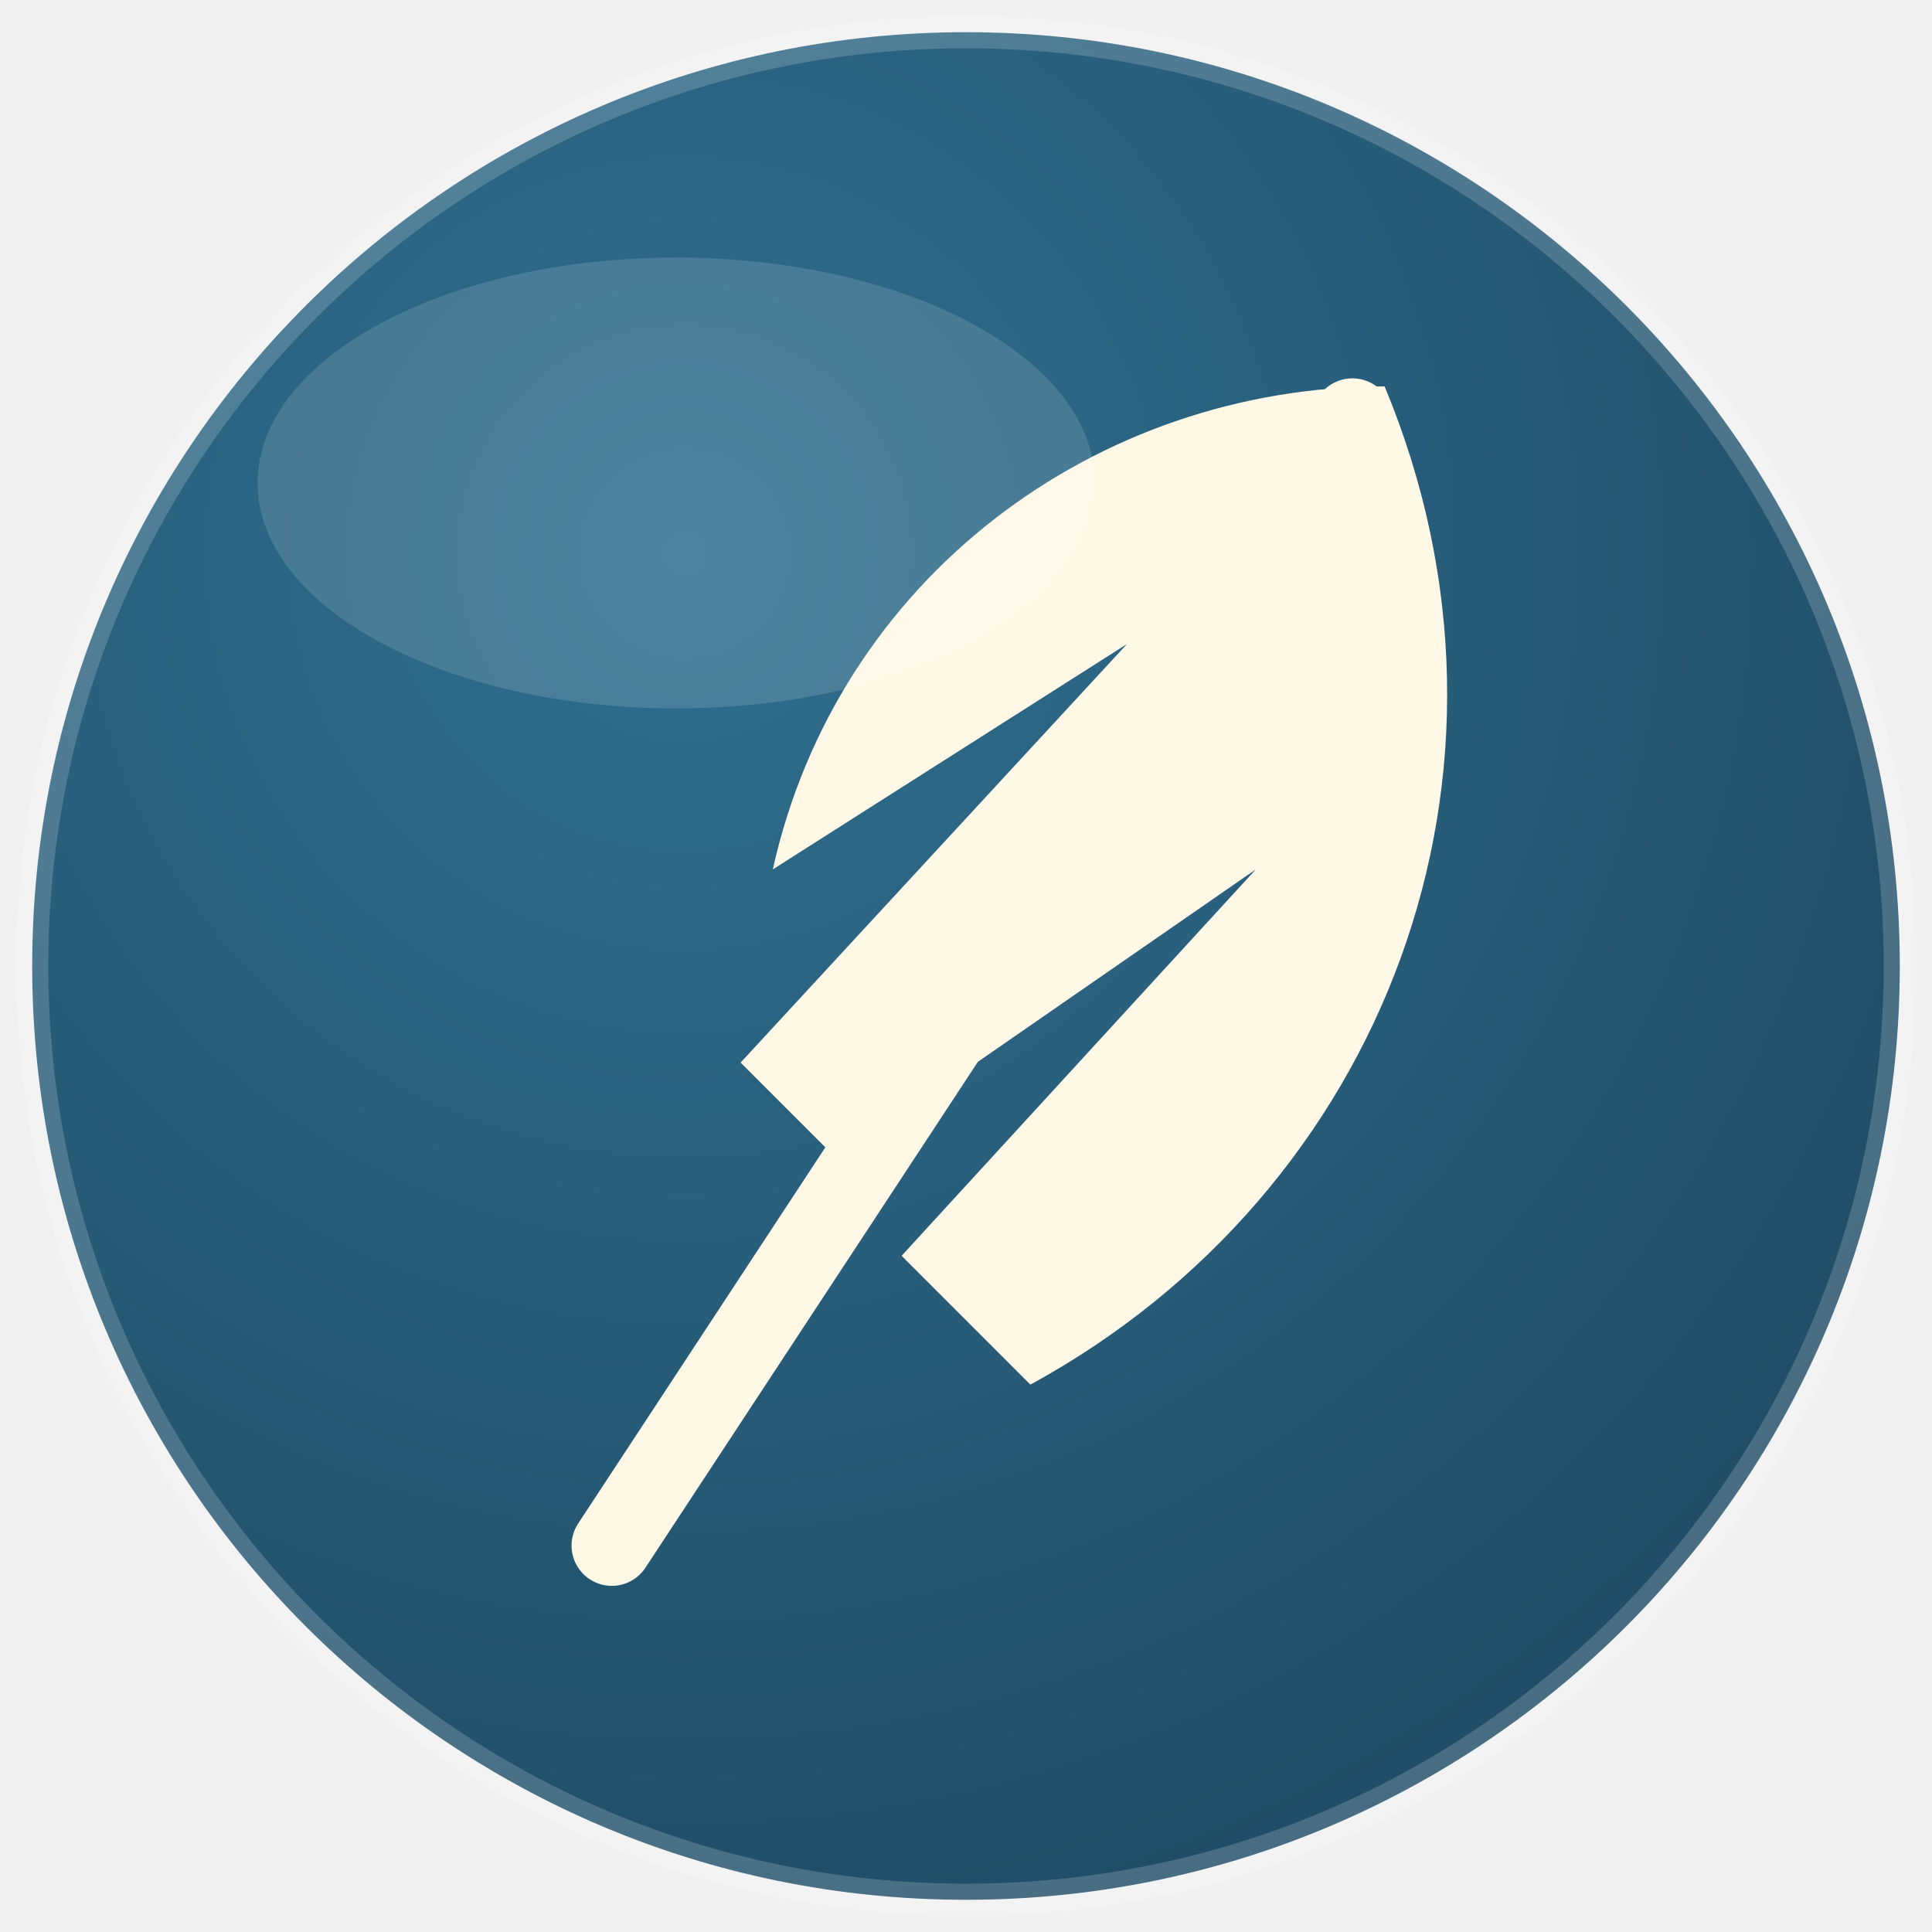
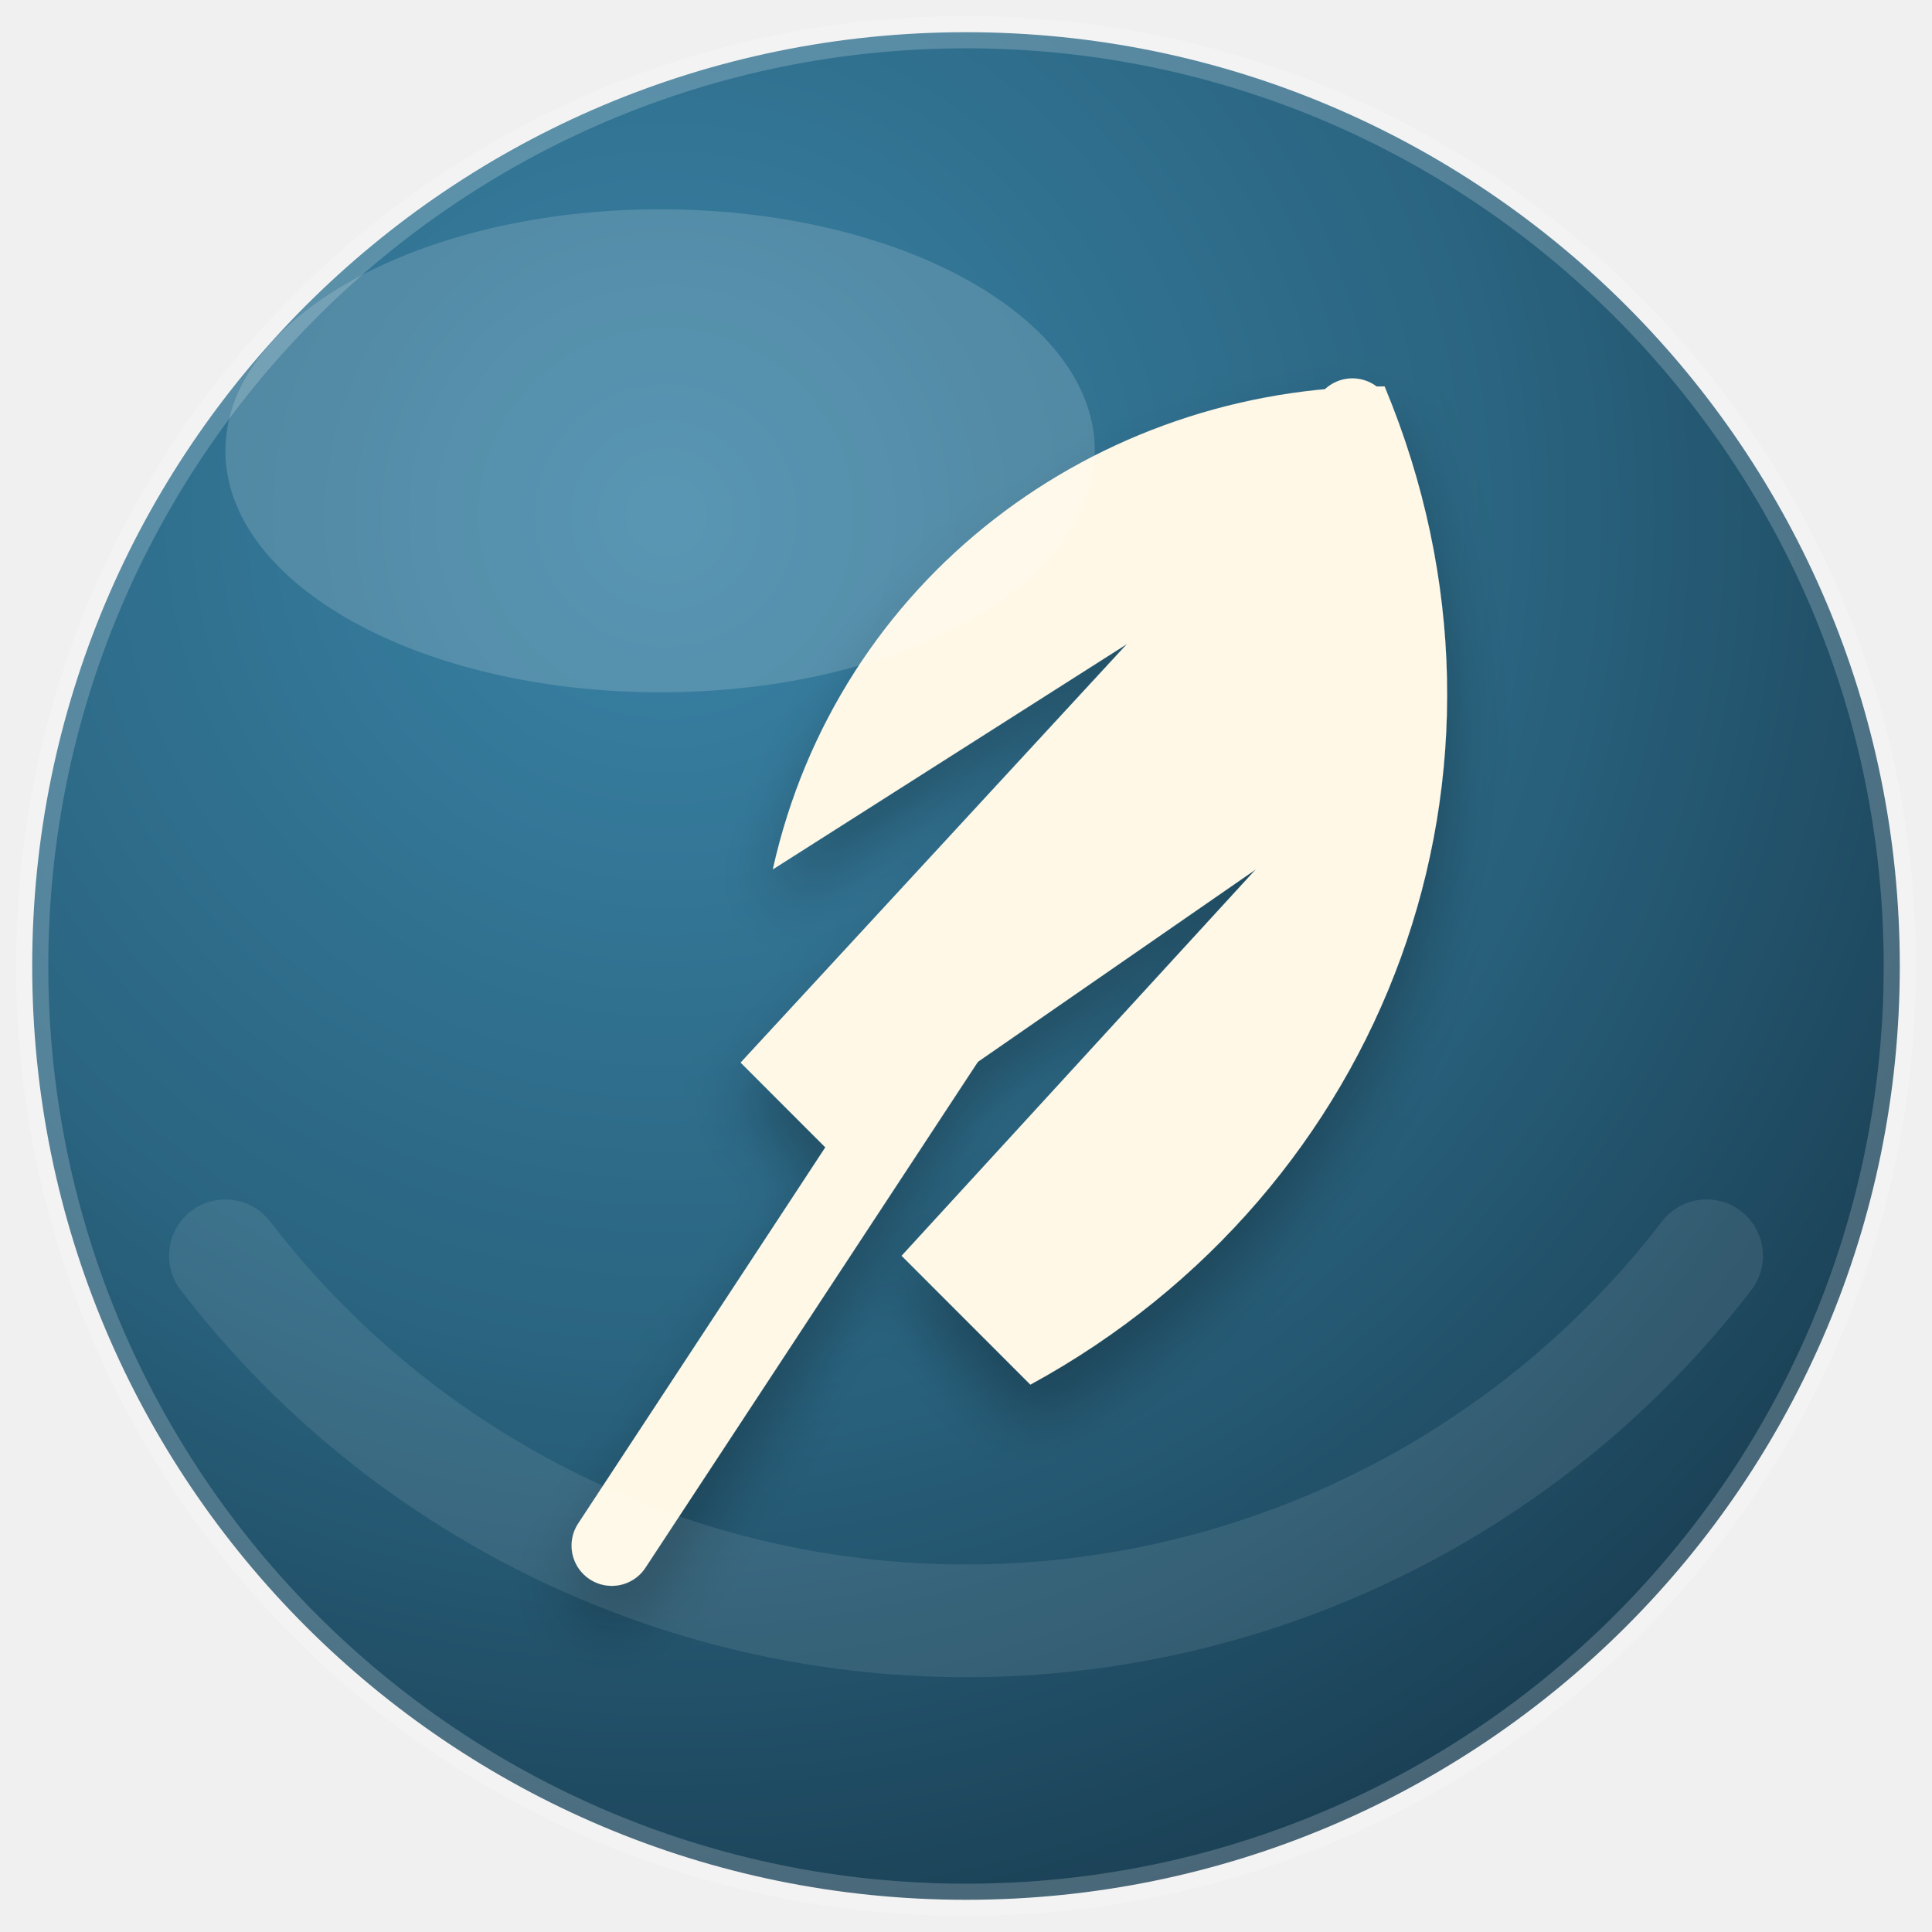
<svg xmlns="http://www.w3.org/2000/svg" viewBox="0 0 120 120" width="120" height="120" role="img" aria-label="Перо">
  <defs>
-     <radialGradient id="ф" cx="35%" cy="28%" r="82%">
-       <stop offset="0%" stop-color="#2f6f8f" />
-       <stop offset="100%" stop-color="#1f4a63" />
+     <radialGradient id="ф" cx="34%" cy="26%" r="86%">
+       <stop offset="0%" stop-color="#3a83a6" />
+       <stop offset="52%" stop-color="#2a6480" />
+       <stop offset="100%" stop-color="#17384b" />
    </radialGradient>
+     <filter id="т" x="-20%" y="-20%" width="140%" height="140%">
+       <feDropShadow dx="0" dy="2.5" stdDeviation="2" flood-color="#000000" flood-opacity="0.28" />
+     </filter>
  </defs>
  <circle cx="60" cy="60" r="58" fill="url(#ф)" />
-   <path d="M86 24c10 24 0 50-22 62l-8-8 22-24-26 18-6-6 24-26-22 14                  c4-18 20-30 38-30z" fill="#fff8e7" />
-   <path d="M84 26L38 96" stroke="#fff8e7" stroke-width="5" stroke-linecap="round" />
-   <ellipse cx="42" cy="30" rx="26" ry="14" fill="#ffffff" opacity=".14" />
-   <circle cx="60" cy="60" r="58" fill="none" stroke="#ffffff" stroke-opacity=".18" stroke-width="2" />
+   <g filter="url(#т)">
+     <path d="M86 24c10 24 0 50-22 62l-8-8 22-24-26 18-6-6 24-26-22 14                  c4-18 20-30 38-30z" fill="#fff8e7" />
+     <path d="M84 26L38 96" stroke="#fff8e7" stroke-width="5" stroke-linecap="round" />
+   </g>
+   <ellipse cx="41" cy="28" rx="27" ry="15" fill="#ffffff" opacity=".16" />
+   <path d="M14 78a58 58 0 0092 0" fill="none" stroke="#ffffff" stroke-opacity=".09" stroke-width="7" stroke-linecap="round" />
+   <circle cx="60" cy="60" r="58" fill="none" stroke="#ffffff" stroke-opacity=".20" stroke-width="2" />
</svg>
